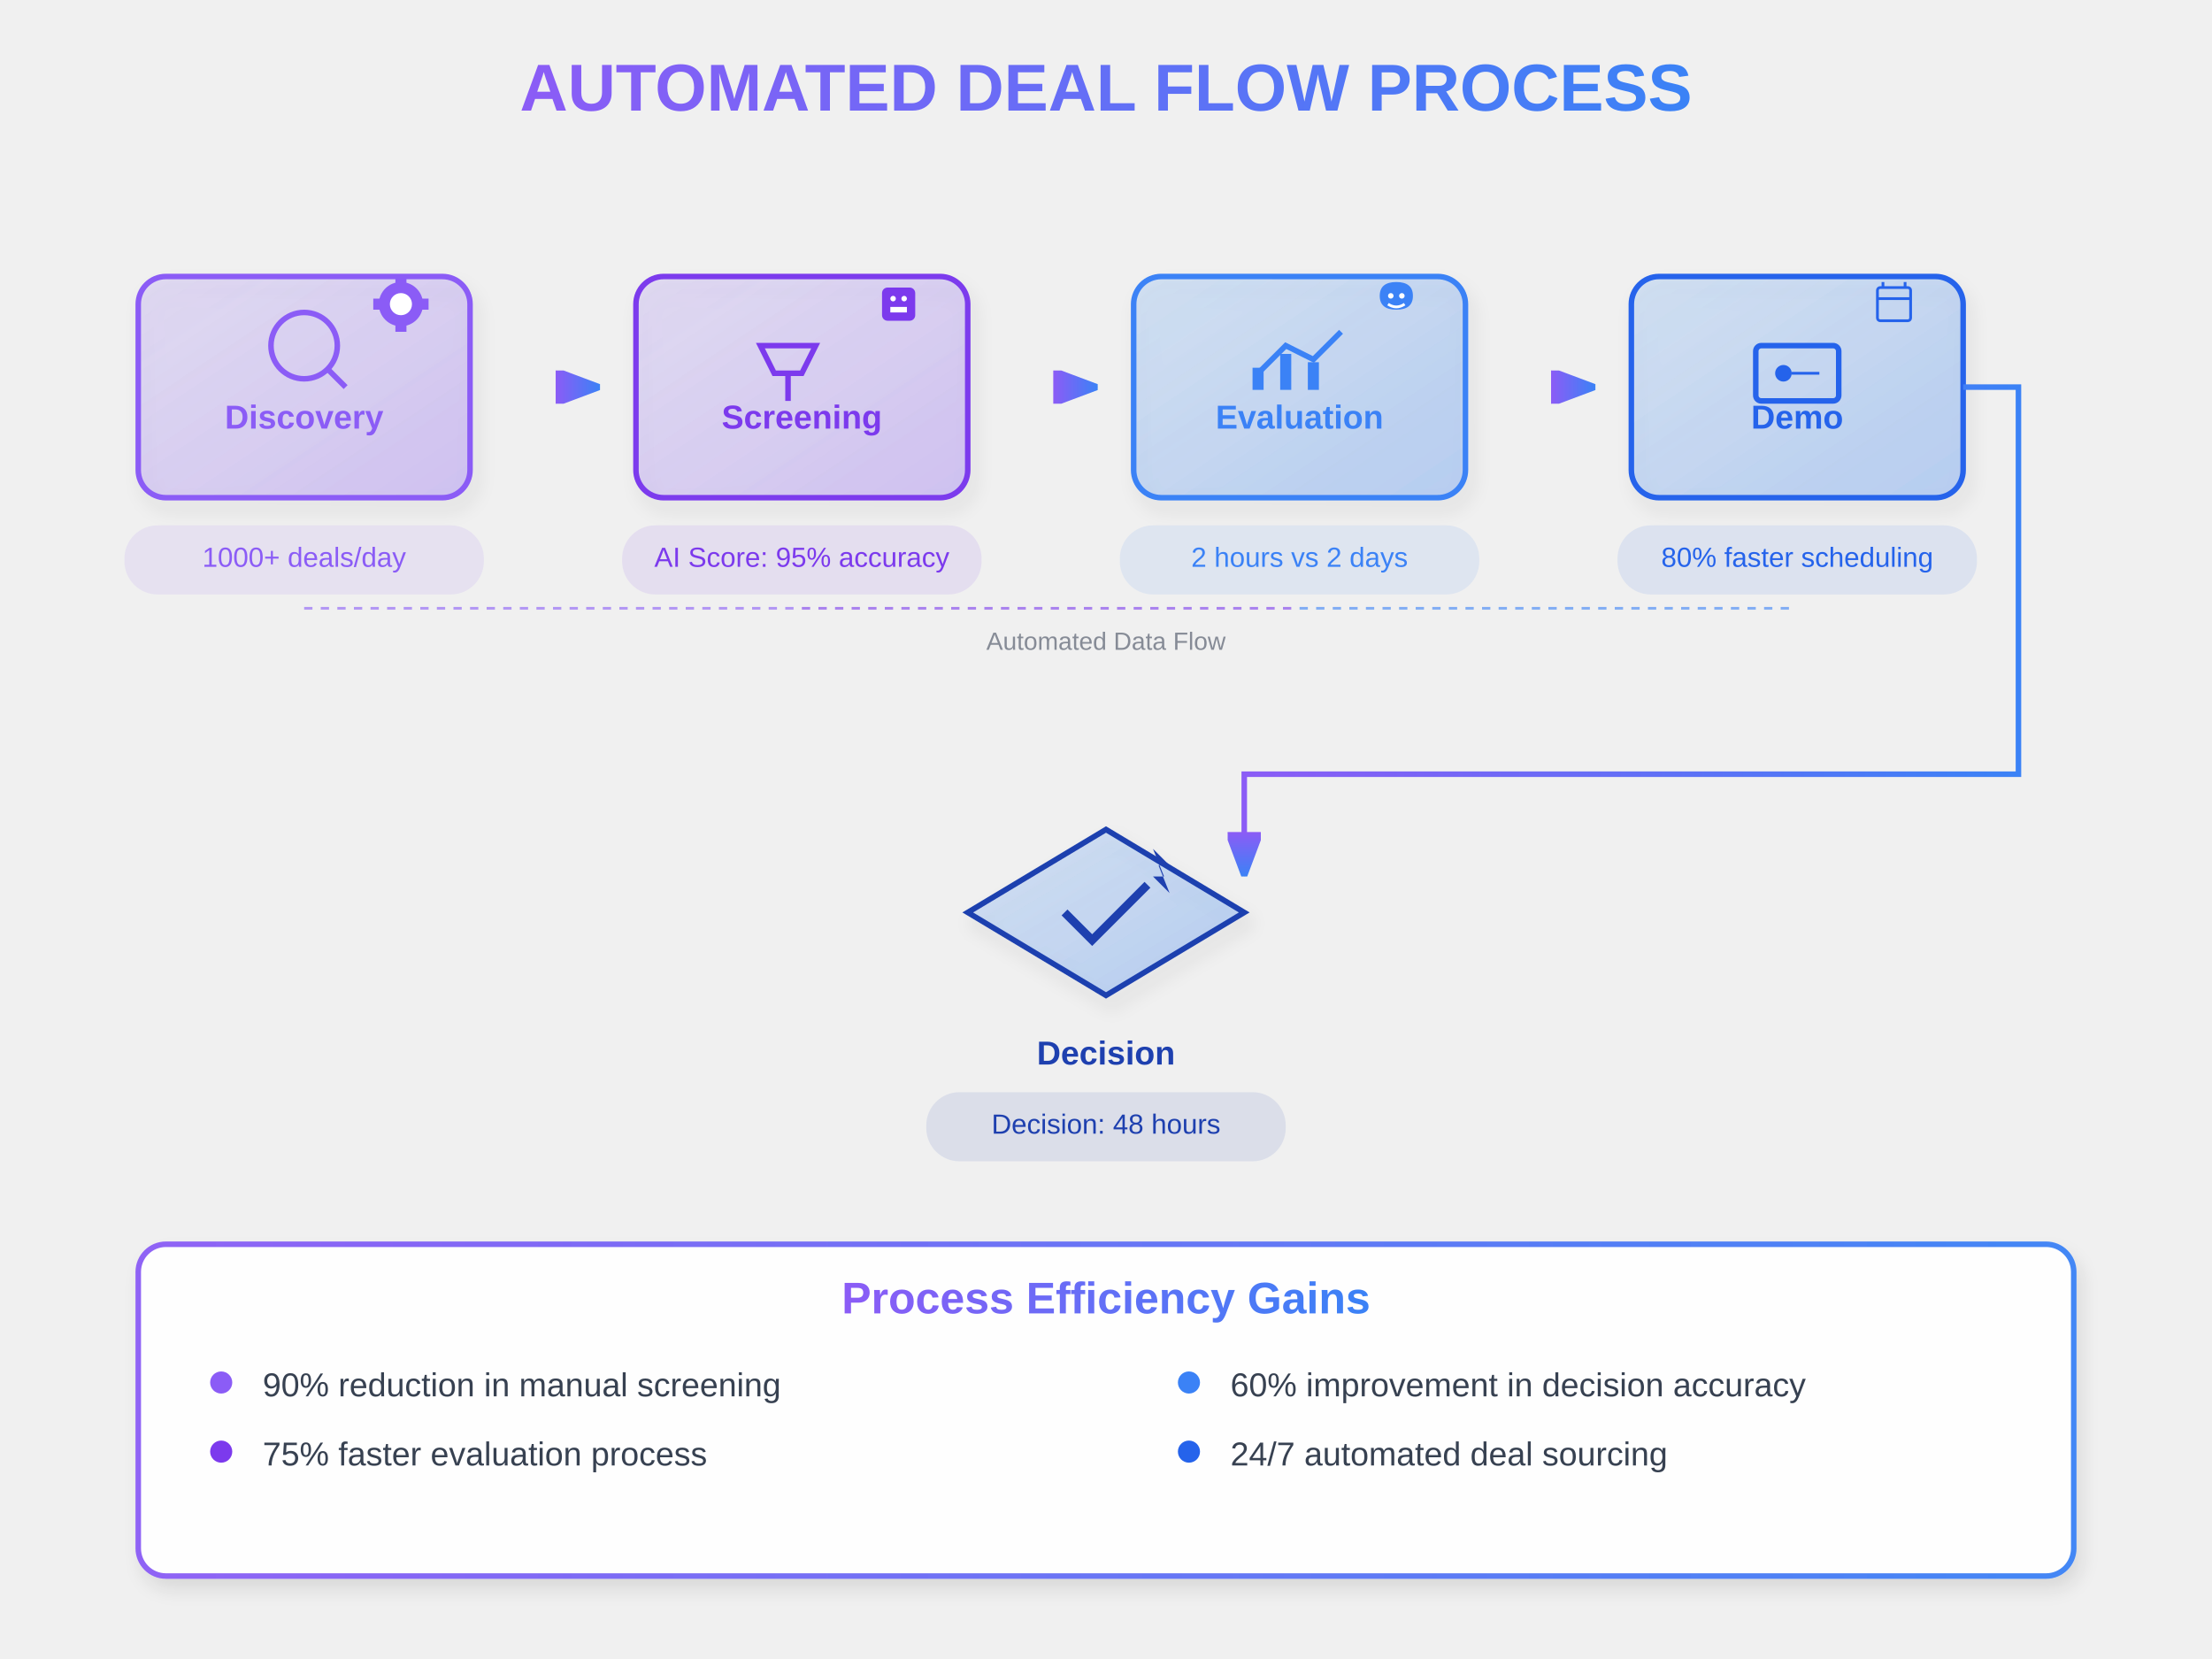
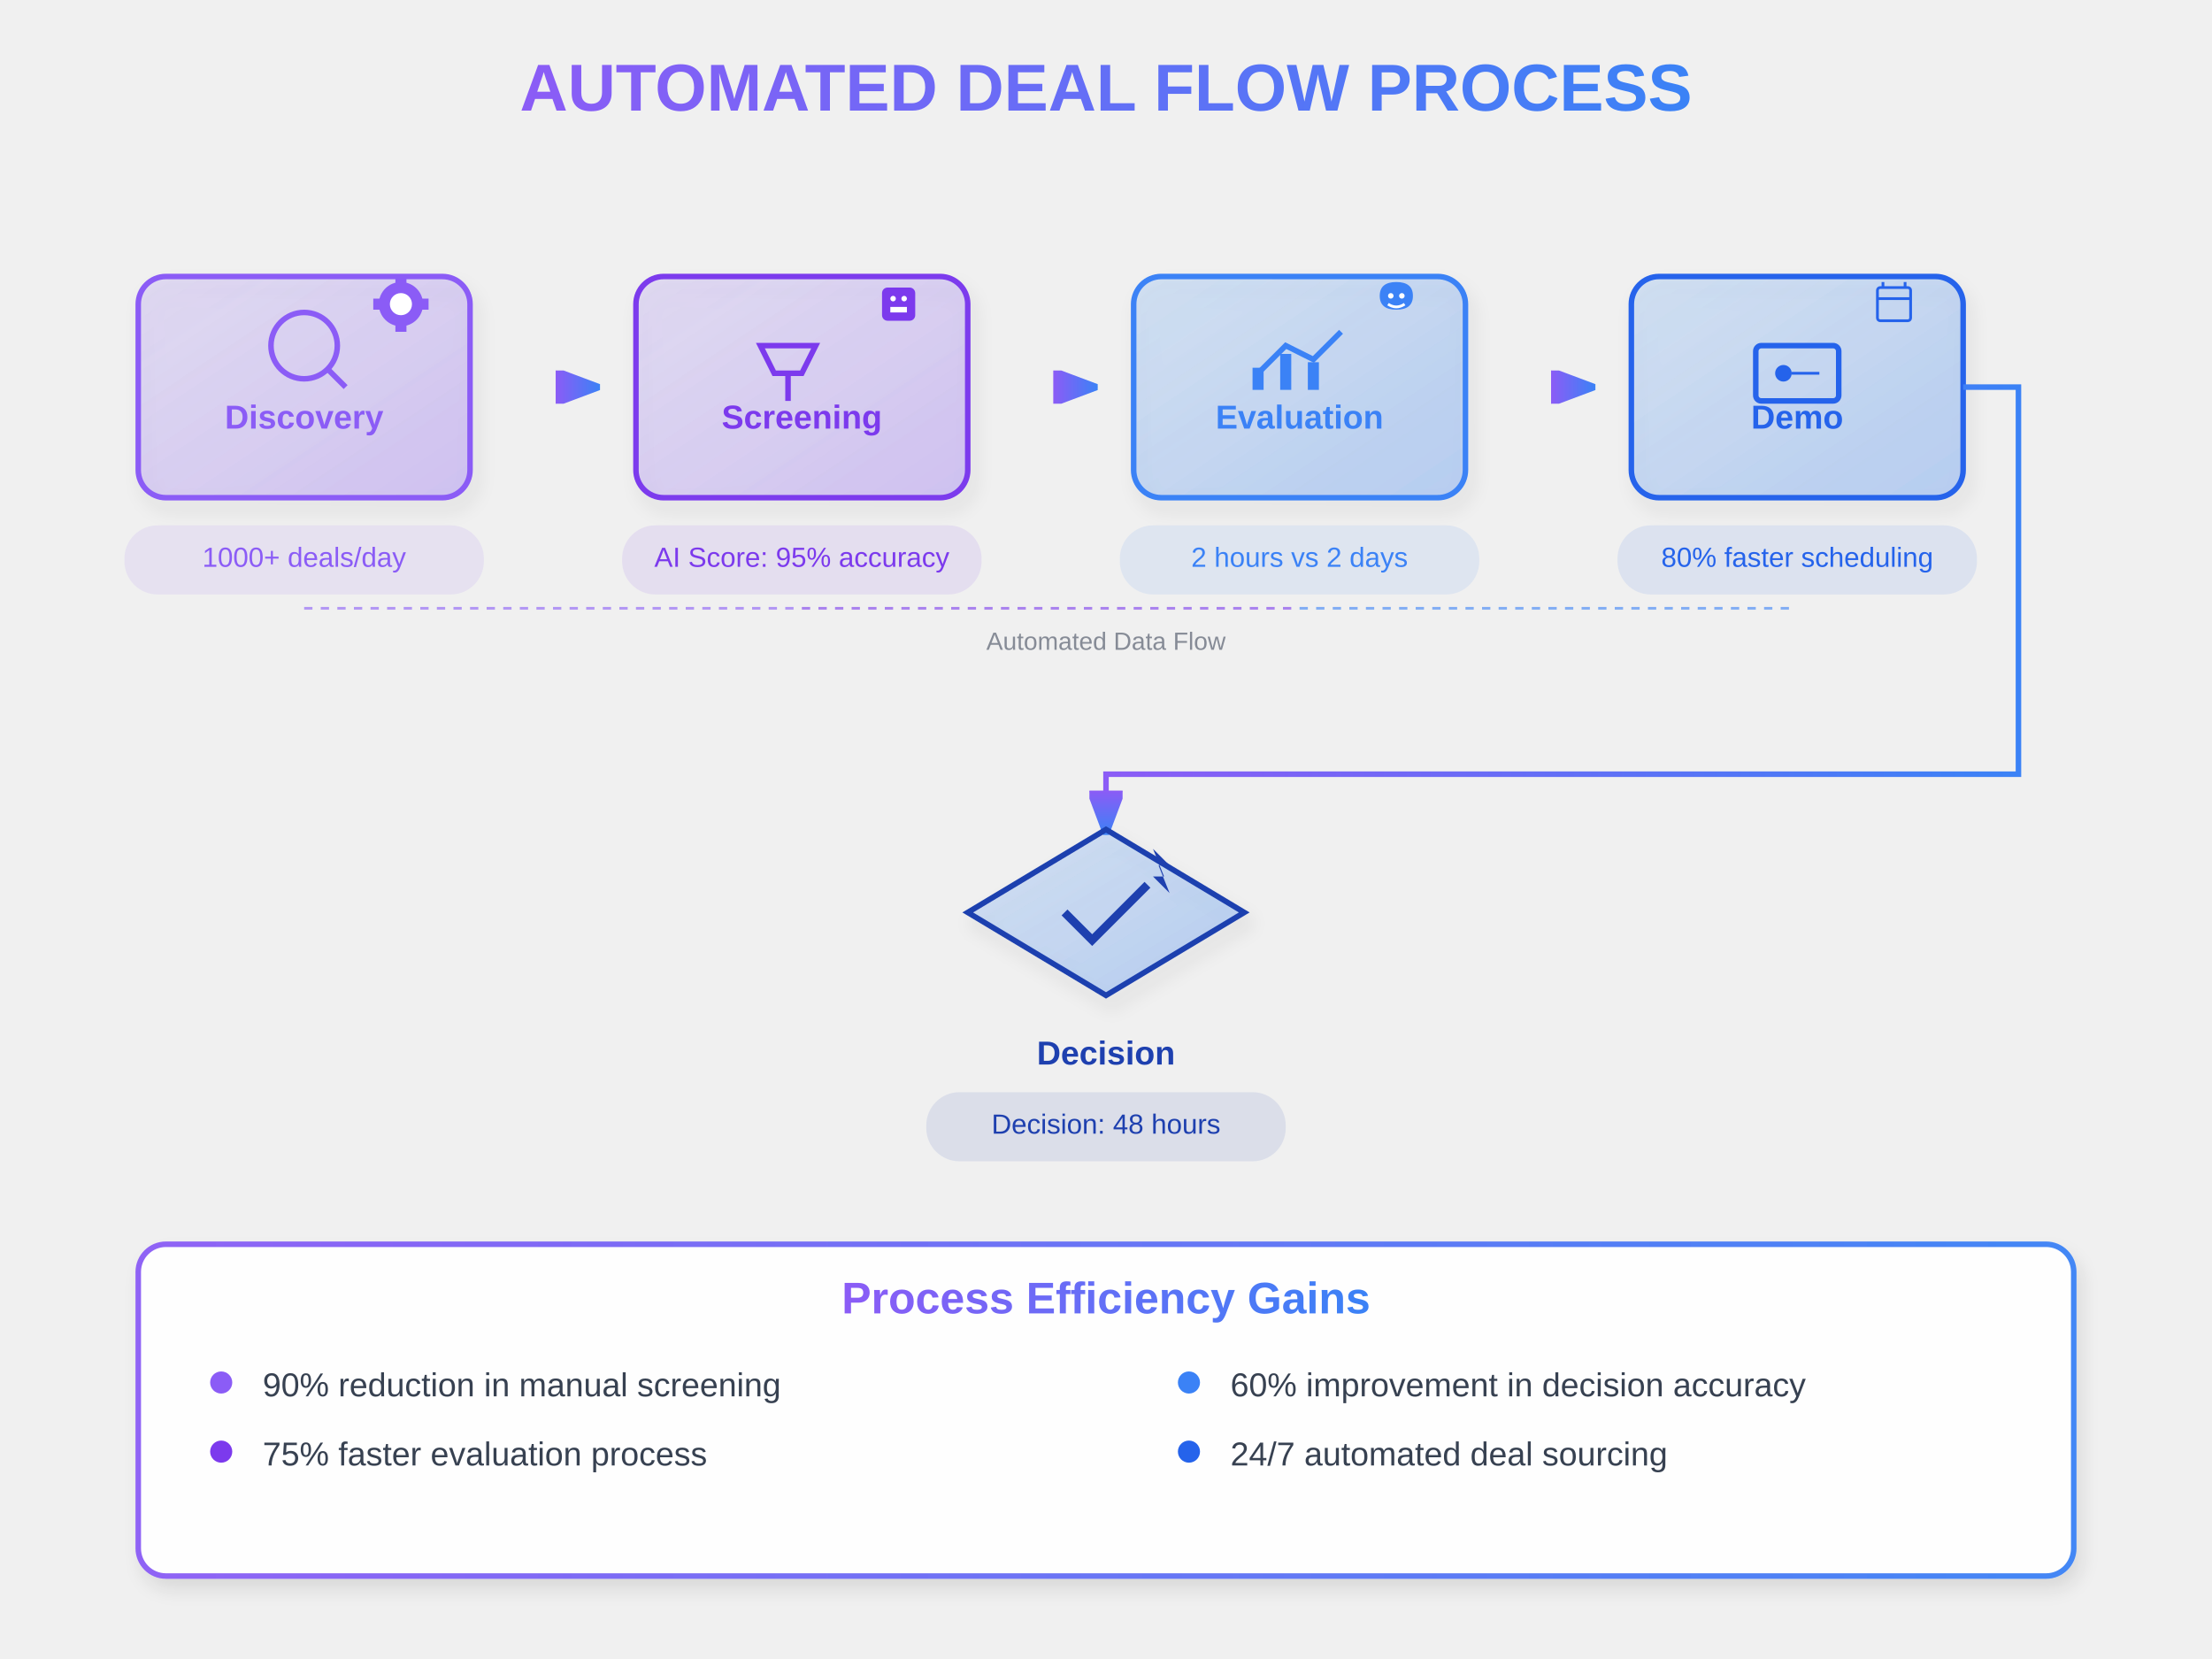
<svg xmlns="http://www.w3.org/2000/svg" width="800" height="600" viewBox="0 0 800 600">
  <defs>
    <linearGradient id="purpleBlue" x1="0%" y1="0%" x2="100%" y2="0%">
      <stop offset="0%" style="stop-color:#8B5CF6;stop-opacity:1" />
      <stop offset="100%" style="stop-color:#3B82F6;stop-opacity:1" />
    </linearGradient>
    <linearGradient id="lightPurple" x1="0%" y1="0%" x2="100%" y2="100%">
      <stop offset="0%" style="stop-color:#A78BFA;stop-opacity:0.2" />
      <stop offset="100%" style="stop-color:#8B5CF6;stop-opacity:0.3" />
    </linearGradient>
    <linearGradient id="lightBlue" x1="0%" y1="0%" x2="100%" y2="100%">
      <stop offset="0%" style="stop-color:#60A5FA;stop-opacity:0.2" />
      <stop offset="100%" style="stop-color:#3B82F6;stop-opacity:0.3" />
    </linearGradient>
    <filter id="shadow" x="-20%" y="-20%" width="140%" height="140%">
      <feDropShadow dx="2" dy="4" stdDeviation="3" flood-color="#000000" flood-opacity="0.1" />
    </filter>
    <marker id="arrowhead" markerWidth="8" markerHeight="6" refX="7" refY="3" orient="auto" markerUnits="strokeWidth">
      <polygon points="0 0, 8 3, 0 6" fill="url(#purpleBlue)" stroke="url(#purpleBlue)" stroke-width="1" />
    </marker>
  </defs>
  <text x="400" y="40" font-family="Arial, sans-serif" font-size="24" font-weight="bold" text-anchor="middle" fill="url(#purpleBlue)">
    AUTOMATED DEAL FLOW PROCESS
  </text>
  <g id="discovery">
    <rect x="50" y="100" width="120" height="80" rx="10" fill="url(#lightPurple)" stroke="#8B5CF6" stroke-width="2" filter="url(#shadow)" />
    <circle cx="110" cy="125" r="12" fill="none" stroke="#8B5CF6" stroke-width="2" />
    <line x1="119" y1="134" x2="125" y2="140" stroke="#8B5CF6" stroke-width="2" />
    <g transform="translate(145, 110)">
      <circle cx="0" cy="0" r="8" fill="#8B5CF6" />
      <circle cx="0" cy="0" r="4" fill="white" />
      <rect x="-2" y="-10" width="4" height="4" fill="#8B5CF6" />
      <rect x="-2" y="6" width="4" height="4" fill="#8B5CF6" />
      <rect x="-10" y="-2" width="4" height="4" fill="#8B5CF6" />
      <rect x="6" y="-2" width="4" height="4" fill="#8B5CF6" />
    </g>
    <text x="110" y="155" font-family="Arial, sans-serif" font-size="12" font-weight="bold" text-anchor="middle" fill="#8B5CF6">Discovery</text>
    <rect x="45" y="190" width="130" height="25" rx="12" fill="#8B5CF6" opacity="0.1" />
    <text x="110" y="205" font-family="Arial, sans-serif" font-size="10" text-anchor="middle" fill="#8B5CF6">1000+ deals/day</text>
  </g>
  <line x1="185" y1="140" x2="215" y2="140" stroke="url(#purpleBlue)" stroke-width="2" marker-end="url(#arrowhead)" />
  <g id="screening">
    <rect x="230" y="100" width="120" height="80" rx="10" fill="url(#lightPurple)" stroke="#7C3AED" stroke-width="2" filter="url(#shadow)" />
    <path d="M 275 125 L 295 125 L 290 135 L 280 135 Z" fill="none" stroke="#7C3AED" stroke-width="2" />
    <line x1="285" y1="135" x2="285" y2="145" stroke="#7C3AED" stroke-width="2" />
    <g transform="translate(325, 110)">
      <rect x="-6" y="-6" width="12" height="12" rx="2" fill="#7C3AED" />
      <circle cx="-2" cy="-2" r="1" fill="white" />
      <circle cx="2" cy="-2" r="1" fill="white" />
      <rect x="-3" y="1" width="6" height="2" fill="white" />
    </g>
    <text x="290" y="155" font-family="Arial, sans-serif" font-size="12" font-weight="bold" text-anchor="middle" fill="#7C3AED">Screening</text>
    <rect x="225" y="190" width="130" height="25" rx="12" fill="#7C3AED" opacity="0.1" />
    <text x="290" y="205" font-family="Arial, sans-serif" font-size="10" text-anchor="middle" fill="#7C3AED">AI Score: 95% accuracy</text>
  </g>
  <line x1="365" y1="140" x2="395" y2="140" stroke="url(#purpleBlue)" stroke-width="2" marker-end="url(#arrowhead)" />
  <g id="evaluation">
    <rect x="410" y="100" width="120" height="80" rx="10" fill="url(#lightBlue)" stroke="#3B82F6" stroke-width="2" filter="url(#shadow)" />
    <path d="M 455 135 L 465 125 L 475 130 L 485 120" fill="none" stroke="#3B82F6" stroke-width="2" />
    <rect x="453" y="133" width="4" height="8" fill="#3B82F6" />
    <rect x="463" y="128" width="4" height="13" fill="#3B82F6" />
    <rect x="473" y="131" width="4" height="10" fill="#3B82F6" />
    <g transform="translate(505, 110)">
      <path d="M -6 -3 Q -6 -8 0 -8 Q 6 -8 6 -3 Q 6 2 0 2 Q -6 2 -6 -3" fill="#3B82F6" />
      <circle cx="-2" cy="-3" r="1" fill="white" />
      <circle cx="2" cy="-3" r="1" fill="white" />
      <path d="M -3 0 Q 0 2 3 0" stroke="white" stroke-width="1" fill="none" />
    </g>
    <text x="470" y="155" font-family="Arial, sans-serif" font-size="12" font-weight="bold" text-anchor="middle" fill="#3B82F6">Evaluation</text>
    <rect x="405" y="190" width="130" height="25" rx="12" fill="#3B82F6" opacity="0.1" />
    <text x="470" y="205" font-family="Arial, sans-serif" font-size="10" text-anchor="middle" fill="#3B82F6">2 hours vs 2 days</text>
  </g>
  <line x1="545" y1="140" x2="575" y2="140" stroke="url(#purpleBlue)" stroke-width="2" marker-end="url(#arrowhead)" />
  <g id="demo">
    <rect x="590" y="100" width="120" height="80" rx="10" fill="url(#lightBlue)" stroke="#2563EB" stroke-width="2" filter="url(#shadow)" />
    <rect x="635" y="125" width="30" height="20" rx="2" fill="none" stroke="#2563EB" stroke-width="2" />
    <circle cx="645" cy="135" r="3" fill="#2563EB" />
    <line x1="648" y1="135" x2="658" y2="135" stroke="#2563EB" stroke-width="1" />
    <g transform="translate(685, 110)">
      <rect x="-6" y="-6" width="12" height="12" rx="1" fill="none" stroke="#2563EB" stroke-width="1" />
      <line x1="-4" y1="-6" x2="-4" y2="-8" stroke="#2563EB" stroke-width="1" />
      <line x1="4" y1="-6" x2="4" y2="-8" stroke="#2563EB" stroke-width="1" />
      <line x1="-6" y1="-2" x2="6" y2="-2" stroke="#2563EB" stroke-width="1" />
    </g>
    <text x="650" y="155" font-family="Arial, sans-serif" font-size="12" font-weight="bold" text-anchor="middle" fill="#2563EB">Demo</text>
    <rect x="585" y="190" width="130" height="25" rx="12" fill="#2563EB" opacity="0.1" />
    <text x="650" y="205" font-family="Arial, sans-serif" font-size="10" text-anchor="middle" fill="#2563EB">80% faster scheduling</text>
  </g>
-   <path d="M 710 140 L 730 140 L 730 280 L 450 280 L 450 315" stroke="url(#purpleBlue)" stroke-width="2" fill="none" marker-end="url(#arrowhead)" />
+   <path d="M 710 140 L 730 140 L 730 280 L 400 280 L 400 300" stroke="url(#purpleBlue)" stroke-width="2" fill="none" marker-end="url(#arrowhead)" />
  <g id="decision">
    <path d="M 400 300 L 450 330 L 400 360 L 350 330 Z" fill="url(#lightBlue)" stroke="#1E40AF" stroke-width="2" filter="url(#shadow)" />
    <path d="M 385 330 L 395 340 L 415 320" fill="none" stroke="#1E40AF" stroke-width="3" />
    <g transform="translate(420, 315)">
      <path d="M -3 -8 L 3 -2 L -1 -2 L 3 8 L -3 2 L 1 2 Z" fill="#1E40AF" />
    </g>
    <text x="400" y="385" font-family="Arial, sans-serif" font-size="12" font-weight="bold" text-anchor="middle" fill="#1E40AF">Decision</text>
    <rect x="335" y="395" width="130" height="25" rx="12" fill="#1E40AF" opacity="0.1" />
    <text x="400" y="410" font-family="Arial, sans-serif" font-size="10" text-anchor="middle" fill="#1E40AF">Decision: 48 hours</text>
  </g>
  <g id="automation-flow">
    <line x1="110" y1="220" x2="290" y2="220" stroke="#8B5CF6" stroke-width="1" stroke-dasharray="3,3" opacity="0.6" />
    <line x1="290" y1="220" x2="470" y2="220" stroke="#7C3AED" stroke-width="1" stroke-dasharray="3,3" opacity="0.6" />
    <line x1="470" y1="220" x2="650" y2="220" stroke="#3B82F6" stroke-width="1" stroke-dasharray="3,3" opacity="0.6" />
    <text x="400" y="235" font-family="Arial, sans-serif" font-size="9" text-anchor="middle" fill="#6B7280" opacity="0.8">Automated Data Flow</text>
  </g>
  <g id="metrics">
    <rect x="50" y="450" width="700" height="120" rx="10" fill="white" stroke="url(#purpleBlue)" stroke-width="2" opacity="0.95" filter="url(#shadow)" />
    <text x="400" y="475" font-family="Arial, sans-serif" font-size="16" font-weight="bold" text-anchor="middle" fill="url(#purpleBlue)">Process Efficiency Gains</text>
    <g transform="translate(80, 490)">
      <circle cx="0" cy="10" r="4" fill="#8B5CF6" />
      <text x="15" y="15" font-family="Arial, sans-serif" font-size="12" fill="#374151">90% reduction in manual screening</text>
      <circle cx="0" cy="35" r="4" fill="#7C3AED" />
      <text x="15" y="40" font-family="Arial, sans-serif" font-size="12" fill="#374151">75% faster evaluation process</text>
      <circle cx="350" cy="10" r="4" fill="#3B82F6" />
      <text x="365" y="15" font-family="Arial, sans-serif" font-size="12" fill="#374151">60% improvement in decision accuracy</text>
      <circle cx="350" cy="35" r="4" fill="#2563EB" />
      <text x="365" y="40" font-family="Arial, sans-serif" font-size="12" fill="#374151">24/7 automated deal sourcing</text>
    </g>
  </g>
</svg>
